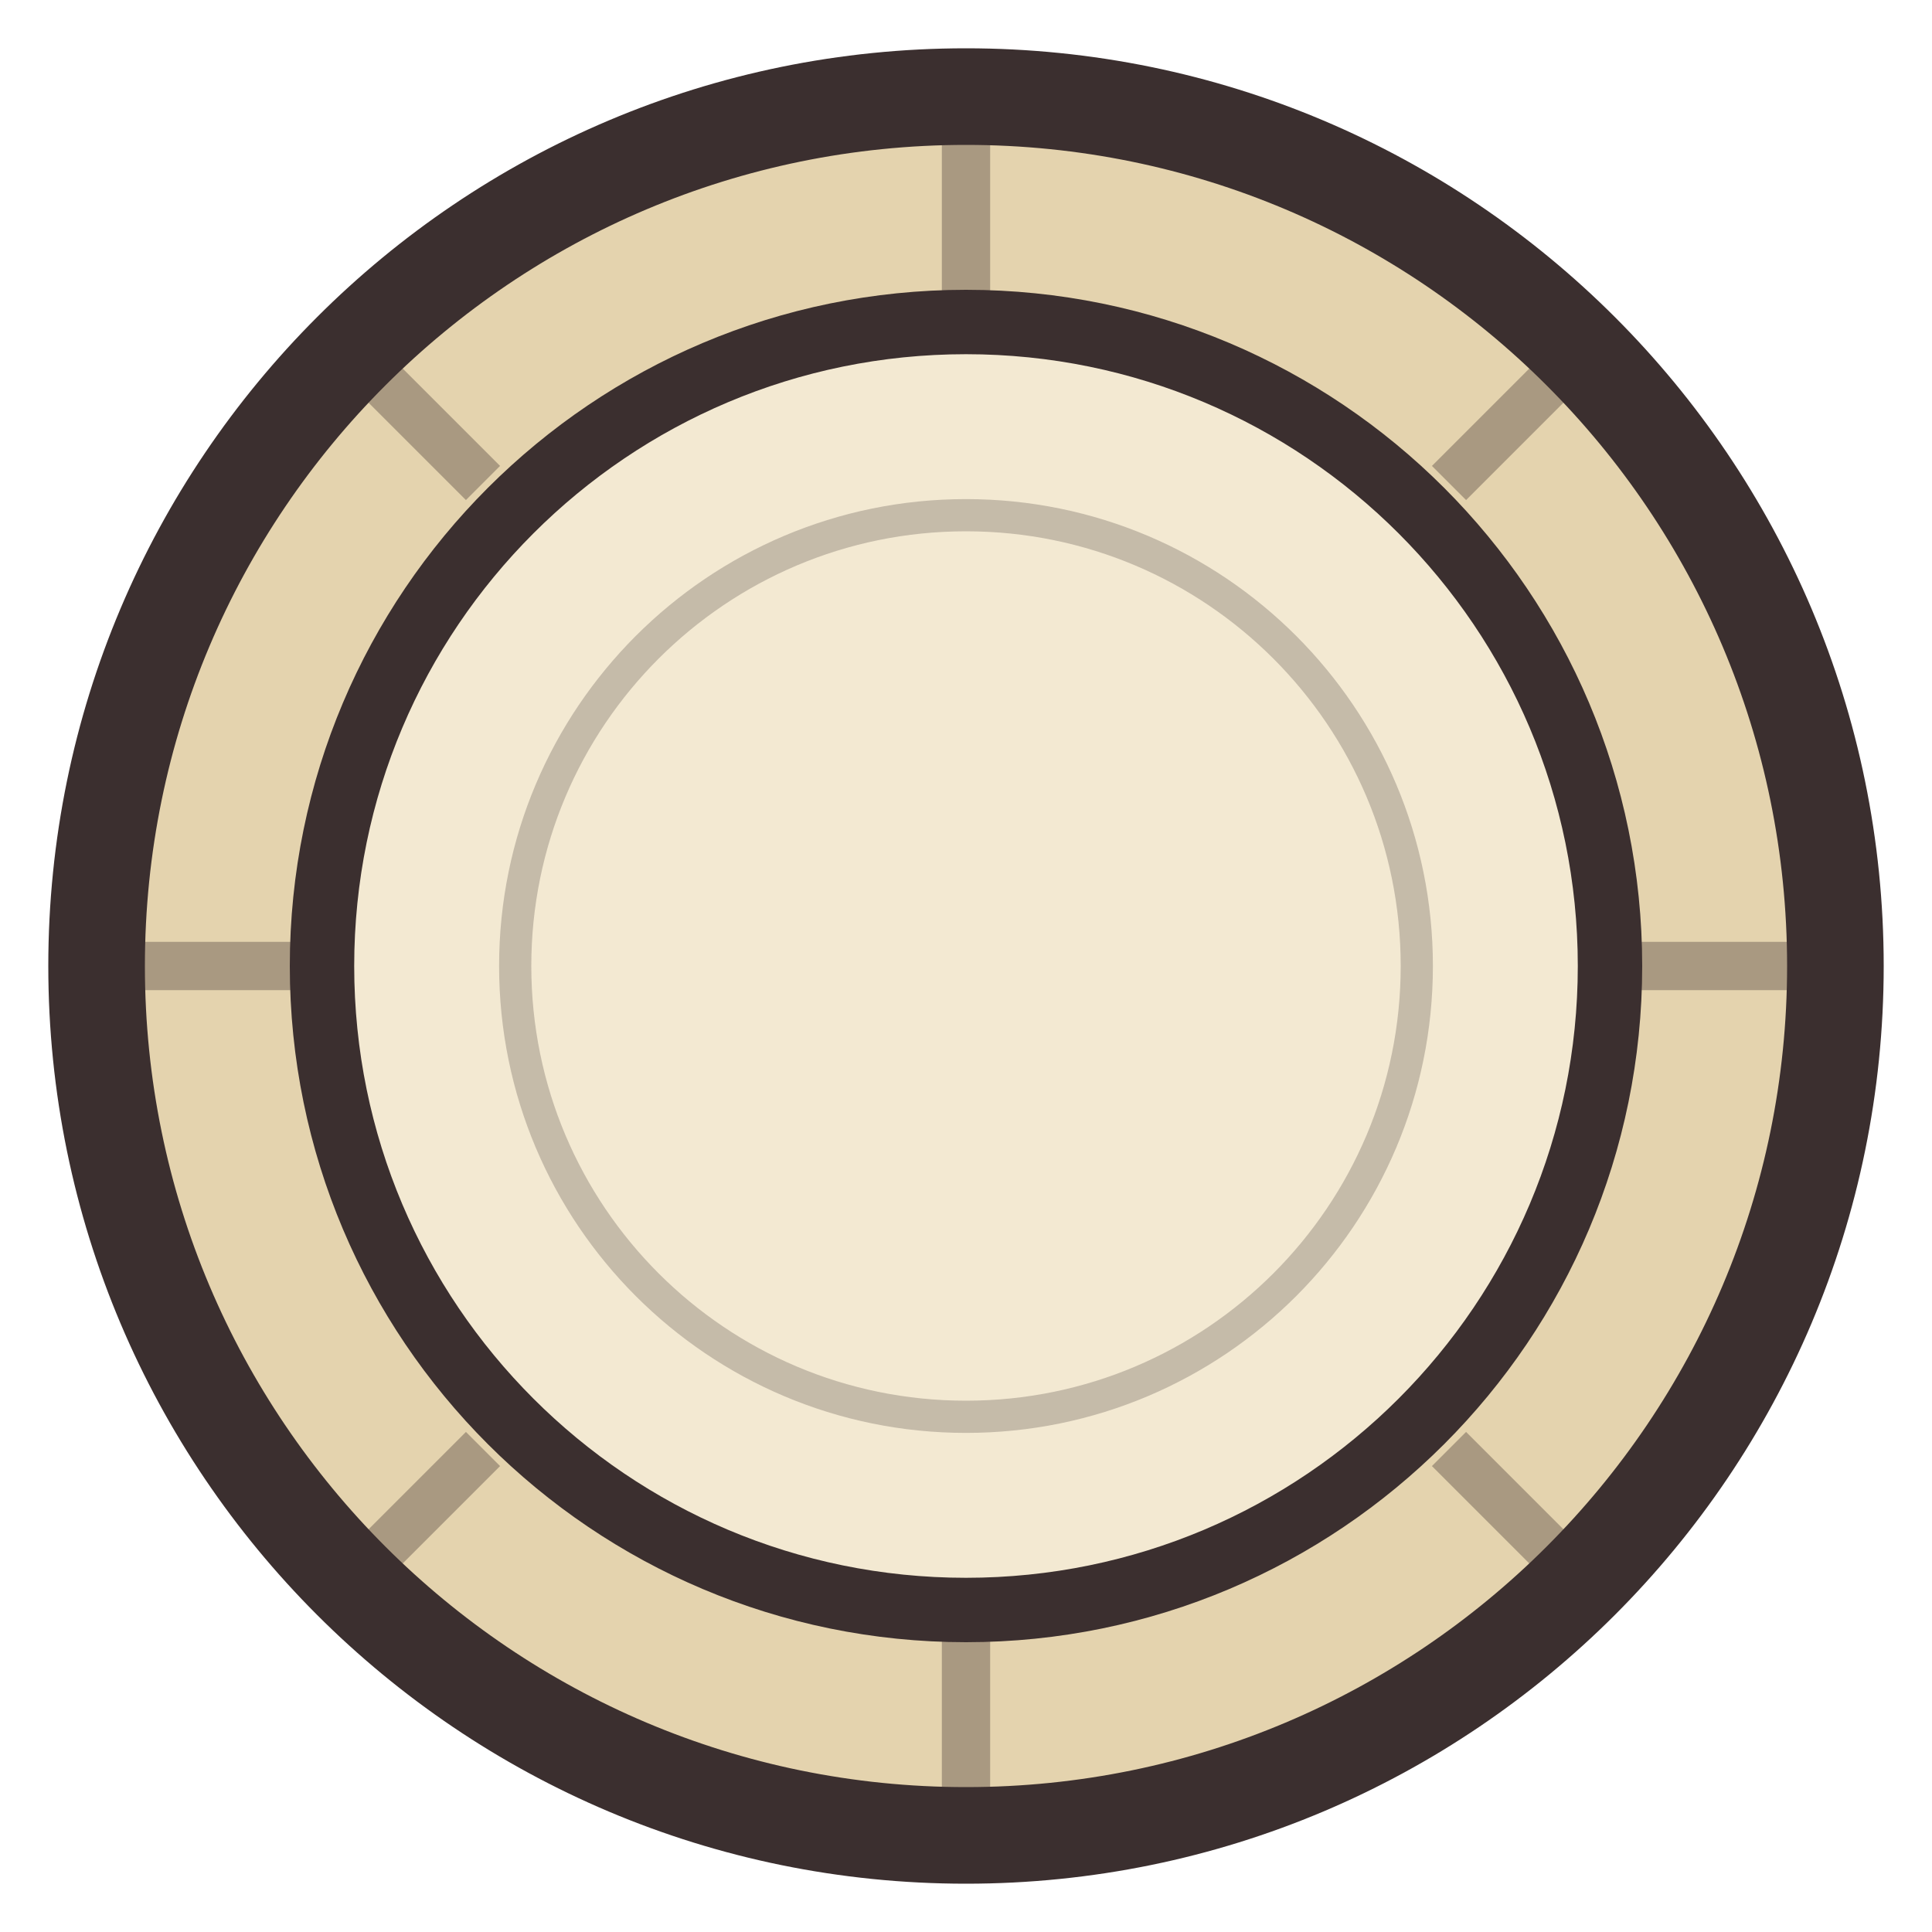
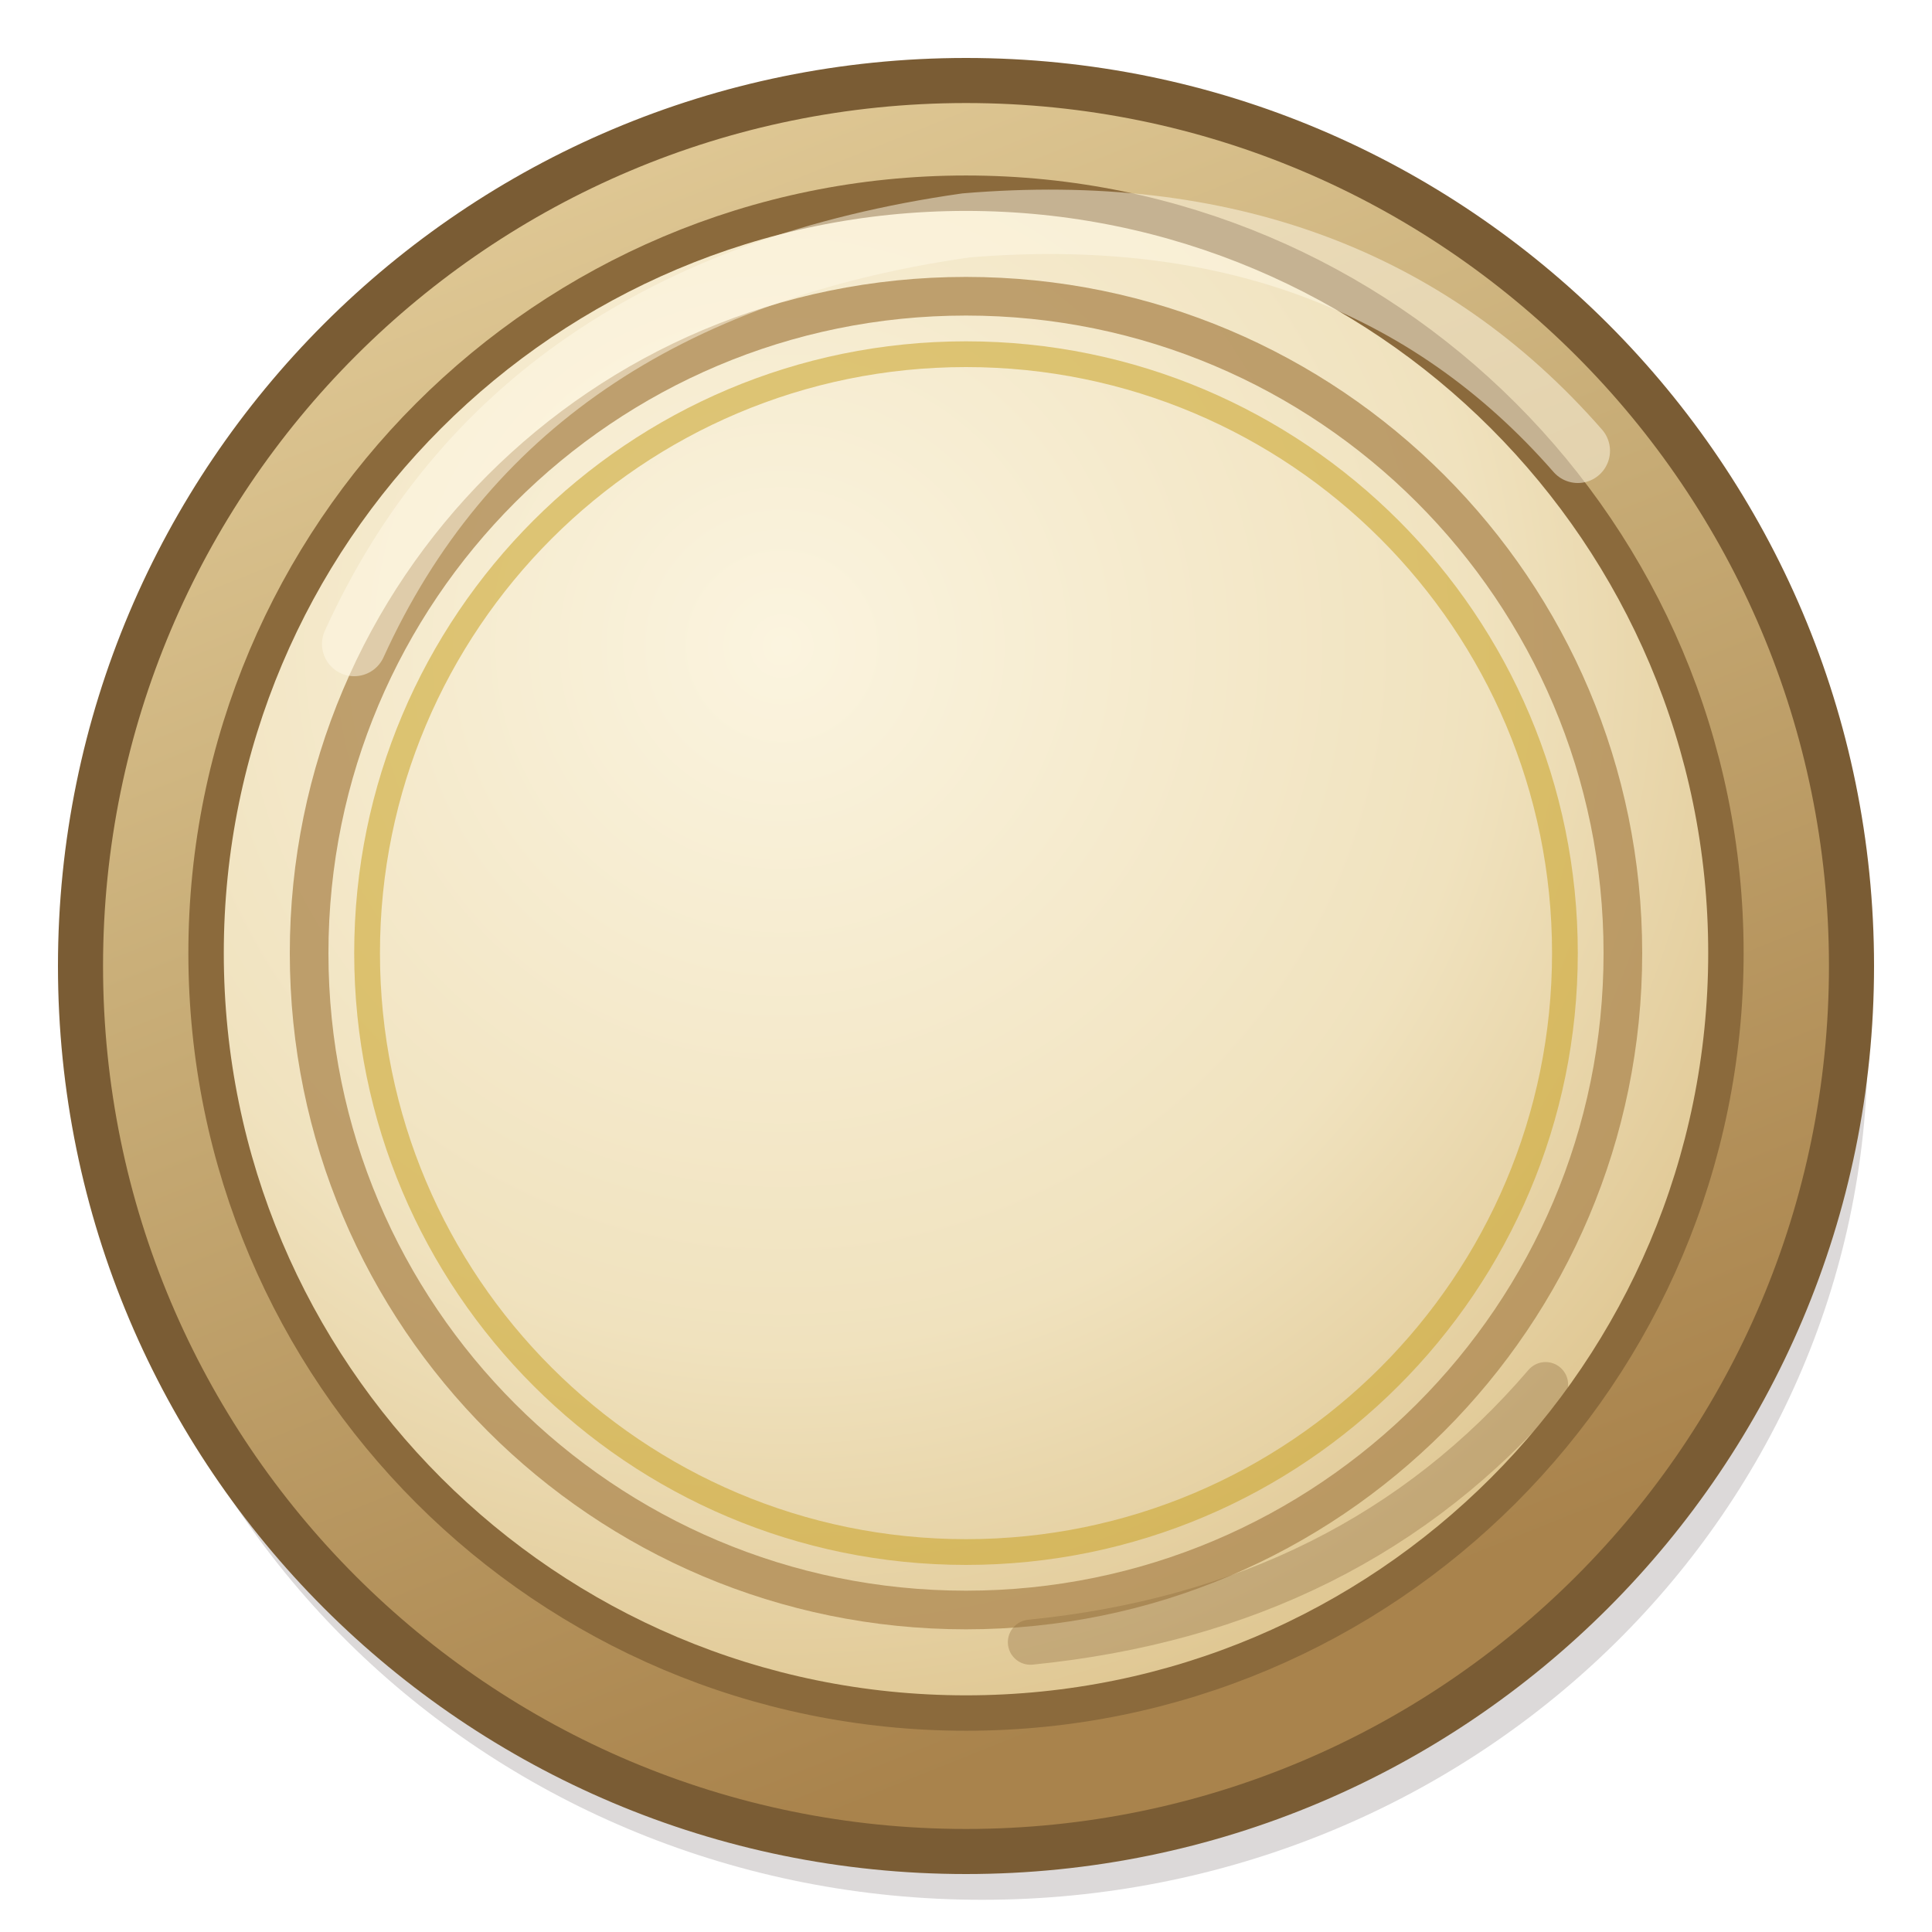
<svg xmlns="http://www.w3.org/2000/svg" viewBox="0 0 60 60">
-   <circle cx="30" cy="30" r="27" fill="#E4D3AE" stroke="#3B2F2F" stroke-width="3" />
-   <circle cx="30" cy="30" r="20" fill="#F3E9D2" stroke="#3B2F2F" stroke-width="2" />
-   <g stroke="#3B2F2F" stroke-width="1.5" opacity=".35">
-     <path d="M30 4 v6 M30 50 v6 M4 30 h6 M50 30 h6" />
-     <path d="M11 11 l4 4 M49 11 l-4 4 M11 49 l4 -4 M49 49 l-4 -4" />
-   </g>
-   <circle cx="30" cy="30" r="14" fill="none" stroke="#3B2F2F" stroke-width="1" opacity=".25" />
+   <defs>
+     <radialGradient id="disc" cx="38%" cy="30%" r="76%">
+       <stop offset="0" stop-color="#FBF4DF" />
+       <stop offset=".6" stop-color="#F0E2BE" />
+       <stop offset="1" stop-color="#DDC38C" />
+     </radialGradient>
+     <linearGradient id="rim" x1="0" y1="0" x2="0.4" y2="1">
+       <stop offset="0" stop-color="#E8D2A0" />
+       <stop offset=".45" stop-color="#C9AE78" />
+       <stop offset="1" stop-color="#A9834C" />
+     </linearGradient>
+   </defs>
+   <ellipse cx="30.5" cy="32.5" rx="27.5" ry="26.5" fill="#3B2F2F" opacity=".18" />
+   <circle cx="30" cy="30" r="27.5" fill="url(#rim)" stroke="#7A5C34" stroke-width="1.4" />
+   <circle cx="30" cy="29.6" r="23.6" fill="url(#disc)" stroke="#8B6A3C" stroke-width="1.1" />
+   <circle cx="30" cy="29.6" r="20.4" fill="none" stroke="#B08C55" stroke-width="1.2" opacity=".8" />
+   <circle cx="30" cy="29.6" r="18.6" fill="none" stroke="#C9A227" stroke-width=".8" opacity=".55" />
+   <path d="M11 20 Q16 9 30 7 Q42 6 49 14" fill="none" stroke="#FFF9E8" stroke-width="2" opacity=".5" stroke-linecap="round" />
+   <path d="M48 43 Q42 50 32 51" fill="none" stroke="#8B6A3C" stroke-width="1.4" opacity=".35" stroke-linecap="round" />
</svg>
